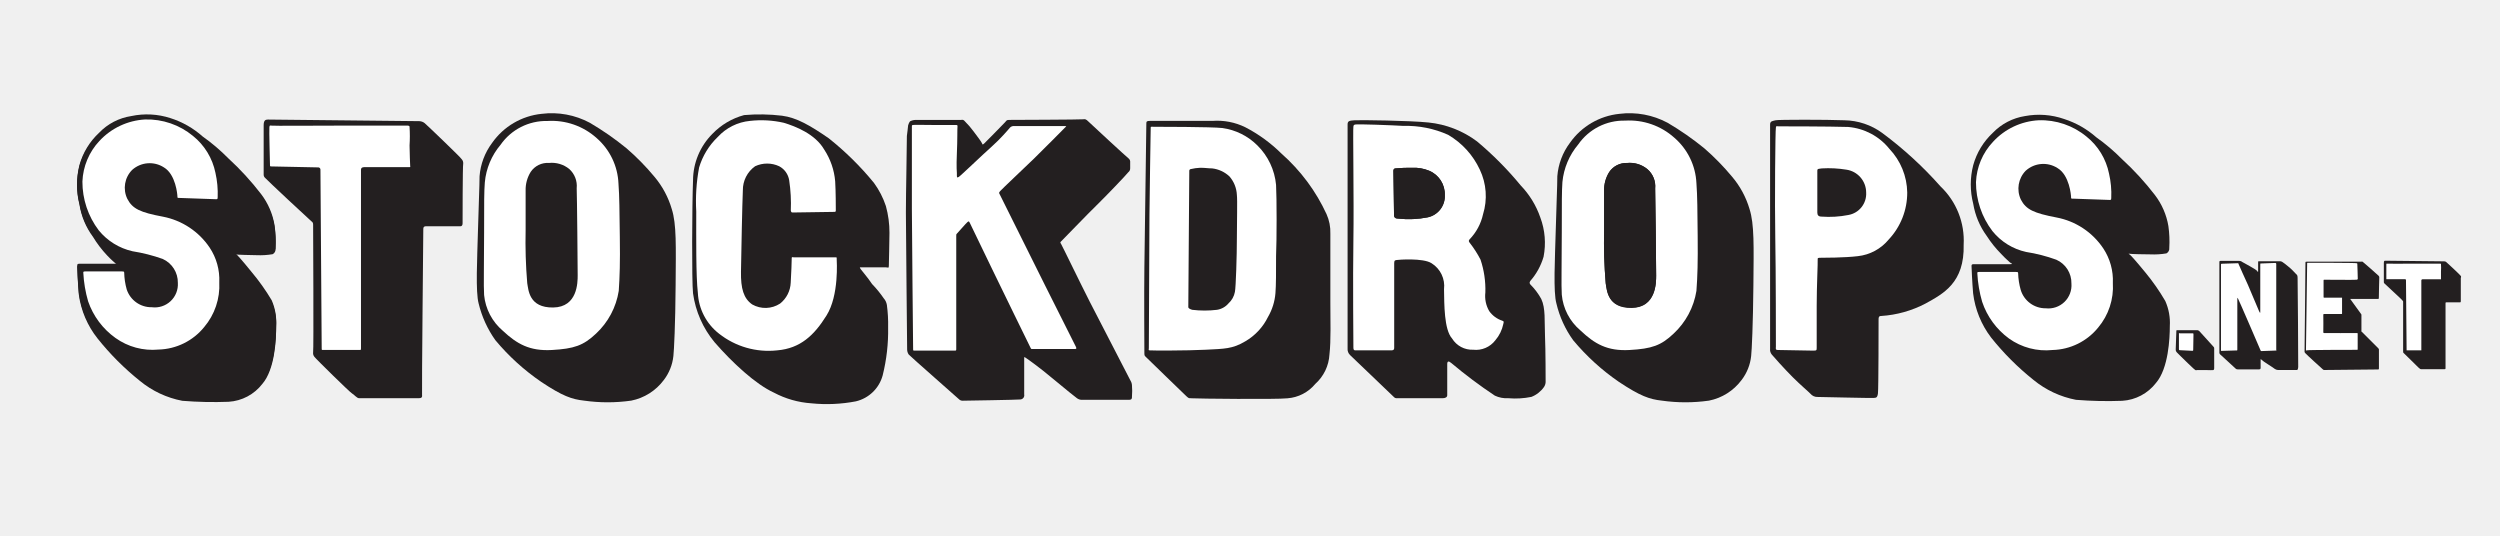
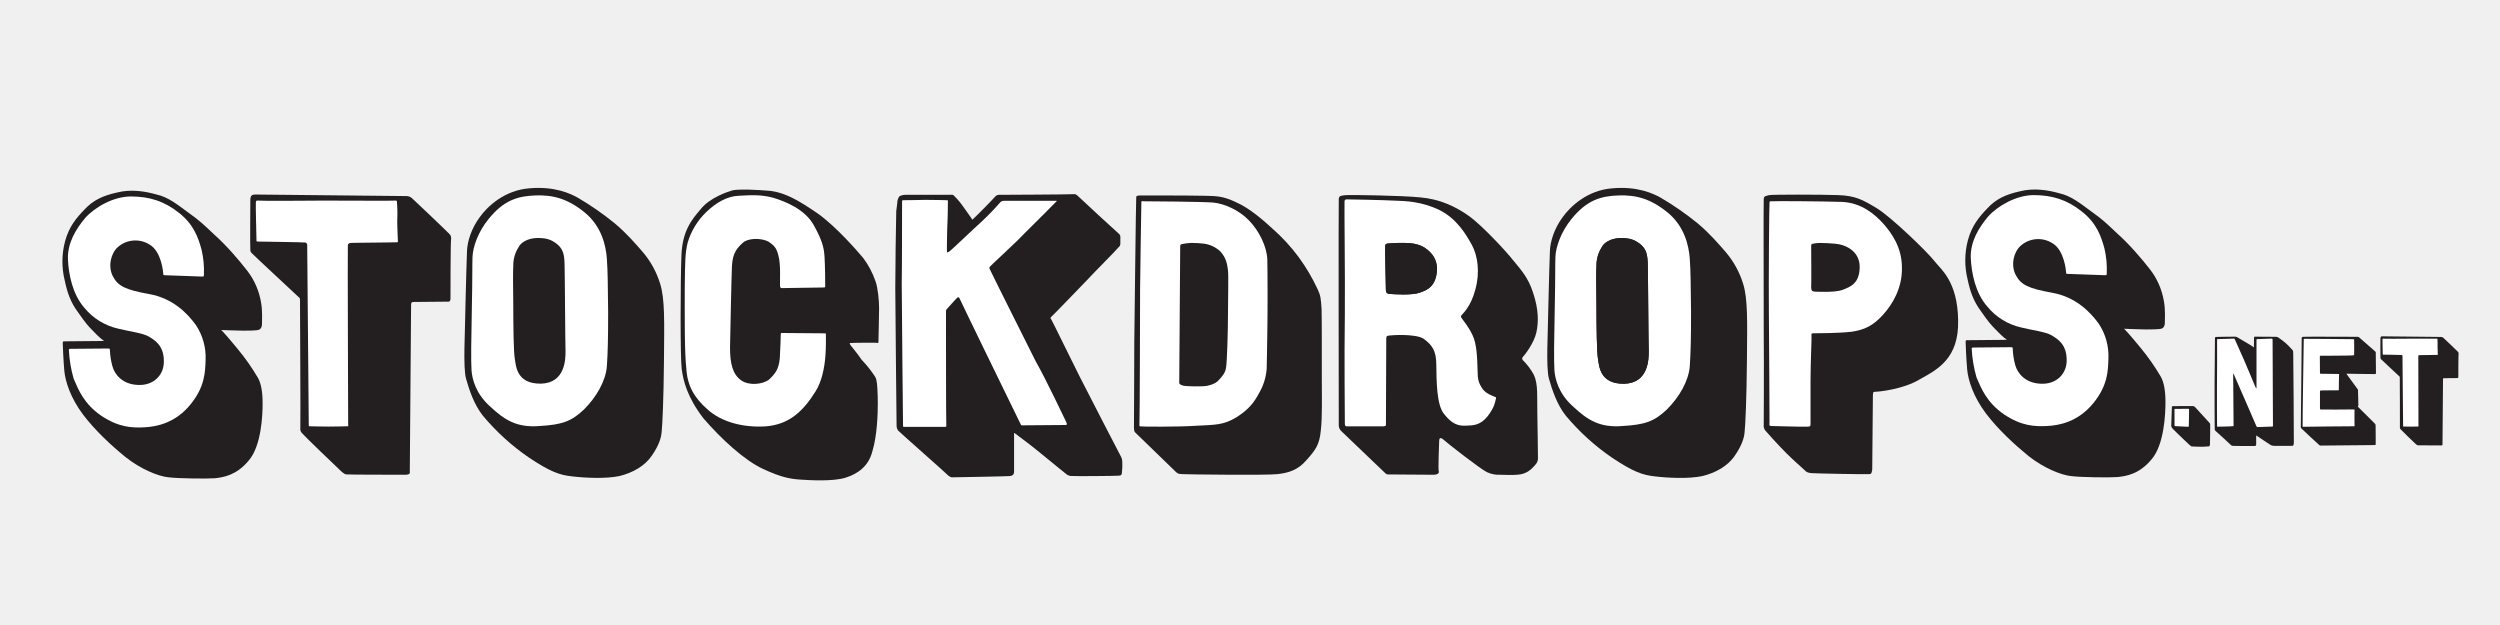
- <svg xmlns="http://www.w3.org/2000/svg" id="Layer_1" data-name="Layer 1" viewBox="0 0 280 60">
-   <defs>
-     <style>.cls-1{fill:#231f20;}.cls-2{fill:#fff;}</style>
-   </defs>
-   <path class="cls-1" d="M28.16,30.63C27,29.22,26.5,28.68,26.4,28.58s-.11-.11,0-.08,1.8.08,2.34.08a8.46,8.46,0,0,0,1.8-.11.61.61,0,0,0,.32-.61,12.62,12.62,0,0,0-.11-2.45,7.88,7.88,0,0,0-1.51-3.49,31.45,31.45,0,0,0-3.67-4,21.47,21.47,0,0,0-2.88-2.45,9.93,9.93,0,0,0-3.6-2,8.46,8.46,0,0,0-4.39-.22A6.28,6.28,0,0,0,11.1,15a7.81,7.81,0,0,0-2.2,3.6,8.77,8.77,0,0,0,0,4.32,8.19,8.19,0,0,0,1.51,3.6A12.26,12.26,0,0,0,12,28.61c.51.54.83.79.94.9s.5.22,0,.22l-4,0c-.18,0-.29,0-.29.18s.07,1.95.18,3.1a10.08,10.08,0,0,0,2.09,4.89,30.12,30.12,0,0,0,4.75,4.76,10.58,10.58,0,0,0,4.75,2.23A43.75,43.75,0,0,0,25.6,45a5.17,5.17,0,0,0,3.78-2c1.41-1.62,1.55-5,1.55-6.38a6.13,6.13,0,0,0-.5-2.8A23.4,23.4,0,0,0,28.16,30.63Z" />
-   <path class="cls-2" d="M22.87,36.82a6.8,6.8,0,0,1-5.11,2.52A7.12,7.12,0,0,1,12.93,38a8.39,8.39,0,0,1-3.06-4.1,14,14,0,0,1-.54-3.2c0-.11,0-.15.22-.15l4.1,0c.18,0,.26,0,.26.14a7.52,7.52,0,0,0,.28,1.87,2.9,2.9,0,0,0,2.81,2,2.59,2.59,0,0,0,2.92-2.73,2.89,2.89,0,0,0-1.7-2.67,18.93,18.93,0,0,0-3.38-.86A6.81,6.81,0,0,1,11.06,26a9,9,0,0,1-1.83-5.47A7.06,7.06,0,0,1,11.13,16a7.55,7.55,0,0,1,5.12-2.41,8.06,8.06,0,0,1,5.36,1.84,7.09,7.09,0,0,1,2.52,4.14,10.46,10.46,0,0,1,.25,2.73c0,.25-.07.22-.25.22s-3.75-.15-4-.15-.26,0-.26-.18-.18-2.44-1.51-3.23a2.94,2.94,0,0,0-3.56.28,2.84,2.84,0,0,0-.54,3.24c.58,1.12,1.44,1.51,4,2a8.17,8.17,0,0,1,5.22,3.46,6.48,6.48,0,0,1,1.08,3.89A7.18,7.18,0,0,1,22.87,36.82Z" />
-   <path class="cls-1" d="M47.56,13.79a1,1,0,0,0-.61-.22L30,13.39c-.29,0-.47.11-.47.65,0,.22,0,5.36,0,5.47a.49.49,0,0,0,.18.43c.14.18,5,4.72,5.15,4.83s.21.18.21.39.07,14.08,0,14.29a.65.65,0,0,0,.14.51c.11.18,4,4,4.21,4.1s.54.54.8.54,6.37,0,6.66,0,.43-.07.39-.36.14-18.43.14-18.61.08-.29.29-.29l3.89,0c.14,0,.22-.14.22-.32s0-6.44.07-6.7a.64.64,0,0,0-.18-.5C51.66,17.68,47.74,13.93,47.56,13.79Z" />
-   <path class="cls-2" d="M45.86,18.72c-.1,0-1.4,0-2.33,0s-2.49,0-2.74,0-.36.11-.36.29,0,19.87,0,20,0,.18-.08.18-1.29,0-2.08,0-2.09,0-2.16,0-.08,0-.08-.15S35.89,19.15,35.89,19a.25.25,0,0,0-.21-.25c-.15,0-5.19-.11-5.29-.11s-.15,0-.15-.11-.11-4.1-.07-4.28,0-.22.25-.18,4.65,0,7.27,0,8,0,8,0,.18,0,.18.14a16.25,16.25,0,0,1,0,2.09c0,.86.07,2.16.07,2.27S46,18.72,45.86,18.72Z" />
-   <path class="cls-1" d="M63.79,18.94a3.08,3.08,0,0,0-2.26-.69,2.32,2.32,0,0,0-2.06,1.05,3.74,3.74,0,0,0-.57,2.08c0,.58,0,2,0,4.43a55.81,55.81,0,0,0,.18,5.94c.14.76.18,2.77,2.91,2.74s2.74-2.81,2.74-3.6-.07-8.82-.11-9.76A2.5,2.5,0,0,0,63.79,18.94Z" />
-   <path class="cls-1" d="M73.3,19.8a26.93,26.93,0,0,0-3.14-3.2,32.76,32.76,0,0,0-4.1-2.85,9.06,9.06,0,0,0-5.4-1A7.73,7.73,0,0,0,55.12,16a7.15,7.15,0,0,0-1.41,3.74c0,1.08-.1,3.1-.18,6.16s-.28,6.8.08,8.1a11.93,11.93,0,0,0,1.87,4.1,25.21,25.21,0,0,0,5.15,4.68c2.37,1.58,3.42,1.94,4.78,2.09a18.77,18.77,0,0,0,5.29,0,6,6,0,0,0,3.64-2.3,5.32,5.32,0,0,0,1.08-2.7c.07-.61.22-3.53.25-7.92s.11-6.84-.43-8.53A9.92,9.92,0,0,0,73.3,19.8Z" />
-   <path class="cls-2" d="M69.3,32.58a8.31,8.31,0,0,1-2.55,4.79c-1.41,1.33-2.45,1.69-4.94,1.83s-3.92-.68-5.5-2.16a6,6,0,0,1-2.09-4c-.07-1,0-3.53,0-7s0-4.57.08-5.61a7.58,7.58,0,0,1,1.76-4.21,6.23,6.23,0,0,1,5.26-2.67,7.53,7.53,0,0,1,5.5,1.91,7.16,7.16,0,0,1,2.45,5.11c.11,1.44.11,3.06.15,5.94S69.41,31,69.3,32.58Z" />
-   <path class="cls-1" d="M97.88,20.48a33.22,33.22,0,0,0-5.07-5c-2.09-1.44-3.6-2.31-5.22-2.52a20.64,20.64,0,0,0-4.25-.07A7.7,7.7,0,0,0,79.78,15a7.42,7.42,0,0,0-2.16,5.19c-.11,2.77-.15,11.33,0,12.67a10.91,10.91,0,0,0,2.41,5.47c2,2.3,4.6,4.71,6.66,5.65a10.43,10.43,0,0,0,4.17,1.19,17.19,17.19,0,0,0,5-.22,4.08,4.08,0,0,0,3-2.91,20.6,20.6,0,0,0,.61-5.37,16.19,16.19,0,0,0-.14-2.52,1.48,1.48,0,0,0-.36-.75,12,12,0,0,0-1.3-1.59c-.5-.75-1.08-1.4-1.26-1.65s-.1-.22,0-.22c.29,0,2.52,0,2.78,0s.36.14.36-.15.07-2.81.07-3.71a11.13,11.13,0,0,0-.4-3A9.4,9.4,0,0,0,97.88,20.48Z" />
-   <path class="cls-2" d="M92.56,35.35c-1.37,2.2-2.92,3.67-5.51,3.89a8.94,8.94,0,0,1-6.52-1.87,6.16,6.16,0,0,1-2.37-4.57c-.22-1.88-.18-6.12-.18-9.11a20.45,20.45,0,0,1,.32-4.93,7.8,7.8,0,0,1,2.09-3.42A5.62,5.62,0,0,1,84,13.54a11.28,11.28,0,0,1,3.78.21c1.33.4,3.52,1.26,4.53,3a7.63,7.63,0,0,1,1.23,3.56c.07,1.15.07,2.95.07,3.17s0,.21-.11.25l-4.75.07c-.15,0-.15-.14-.18-.21a17.7,17.7,0,0,0-.18-3.39,2.16,2.16,0,0,0-1.12-1.58,3.18,3.18,0,0,0-2.7,0,3.26,3.26,0,0,0-1.37,2.7c-.07,1.51-.18,7.23-.21,9.11s.29,3,1.26,3.67A3,3,0,0,0,87.37,34a3.15,3.15,0,0,0,1.19-2.34c.07-1.12.11-2.38.11-2.63s0-.25.22-.21l4.64,0c.21,0,.18,0,.18.18S94,33.08,92.56,35.35Z" />
-   <path class="cls-1" d="M126.61,42.62c-.14-.25-3.56-6.87-4.57-8.85s-3.1-6.3-3.2-6.45-.11-.18,0-.28,3-3.1,4-4.07,3.34-3.42,3.52-3.67a.54.54,0,0,0,.22-.47v-.65a.48.48,0,0,0-.14-.4c-.15-.1-4.29-3.92-4.54-4.17s-.36-.29-.58-.25-8,.07-8.31.07-.29.11-.47.29-2.12,2.19-2.3,2.34-.18.18-.25,0-.51-.76-.94-1.33a9.76,9.76,0,0,0-1-1.16.36.36,0,0,0-.4-.14h-5.07a1.46,1.46,0,0,0-.62.14c-.14.08-.25.47-.25.47,0,.15-.11.9-.14,1.19,0,1.51-.11,6.37-.11,8.6,0,1.62.14,15.19.14,15.34a1,1,0,0,0,.18.54c.15.18,5.51,4.89,5.62,5s.25.17.4.17,6.26-.1,6.48-.14a.47.47,0,0,0,.43-.57V40.1c0-.14,0-.14.21,0s1.44,1,3,2.31,2.52,2.05,2.7,2.19a.92.92,0,0,0,.62.18c.28,0,4.82,0,5.18,0s.36-.15.36-.37a7.33,7.33,0,0,0,0-1.25A1.09,1.09,0,0,0,126.61,42.62Z" />
-   <path class="cls-2" d="M120.38,39.09l-4.75,0c-.14,0-.14,0-.21-.14s-3.46-7.06-4.29-8.79-2.41-5-2.52-5.22-.14-.14-.25-.07-1.11,1.23-1.19,1.3-.07.14-.07.29,0,12.52,0,12.67-.07.14-.18.14h-4.5c-.11,0-.15,0-.15-.14s-.14-13.72-.14-15.77,0-9.07,0-9.21,0-.11.1-.15,1.34,0,2.49,0,2.23,0,2.34,0,.21,0,.18.18,0,1.48-.07,3,0,2.2,0,2.2v.29c0,.28.07.21.22.14s2.7-2.52,3.67-3.38,1.87-1.91,2.05-2.13a.57.57,0,0,1,.47-.18h5.65c.32,0,.14.08.07.15s-2.52,2.55-3.49,3.49-3.6,3.42-3.78,3.63-.14.22-.07.36,4.17,8.39,5.11,10.26,3.31,6.59,3.42,6.81S120.56,39.09,120.38,39.09Z" />
-   <path class="cls-1" d="M137.7,19.76a3.4,3.4,0,0,0-1.94-.9c-.43,0-.76-.07-1.33-.07a5.52,5.52,0,0,0-1.08.15.19.19,0,0,0-.15.21c0,.15-.11,15.16-.11,15.26s.18.22.44.29a11.6,11.6,0,0,0,2.77,0,2.11,2.11,0,0,0,1.29-.72,2.29,2.29,0,0,0,.72-1.29c.11-.51.22-4.11.22-6s.07-4.25,0-4.86A3.37,3.37,0,0,0,137.7,19.76Z" />
-   <path class="cls-1" d="M149,26.17a4.91,4.91,0,0,0-.43-2.19,20.4,20.4,0,0,0-2.13-3.6,20.83,20.83,0,0,0-2.95-3.21,16.58,16.58,0,0,0-4-2.91,7.15,7.15,0,0,0-3.71-.72c-1.4,0-6.66,0-7,0s-.39.07-.39.29-.18,13.1-.22,16.13,0,9.14,0,9.5,0,.36.19.54,4.21,4.1,4.53,4.39.25.18.68.22,9.36.14,10.62,0A4.47,4.47,0,0,0,147.31,43a4.78,4.78,0,0,0,1.59-3.31c.18-1.58.1-3.71.1-5.94S149,27.29,149,26.17Z" />
-   <path class="cls-2" d="M142.92,28.66c0,1.8,0,3.31-.07,4.17a6.27,6.27,0,0,1-.83,2.66,6.43,6.43,0,0,1-2.55,2.74c-1.44.86-2.34.83-4.43.94s-6.16.1-6.3.07-.07-.07-.07-.25.07-13.68.07-15,.14-9.61.14-9.72.11-.07.36-.07,6.52,0,7.67.14a6.88,6.88,0,0,1,3.92,1.95,7.14,7.14,0,0,1,2.09,4.42C143,22.14,143,26.89,142.92,28.66Z" />
-   <path class="cls-1" d="M172.62,33.48a7.22,7.22,0,0,0-1.22-1.62c-.11-.15-.11-.22,0-.4a7.17,7.17,0,0,0,1.48-2.7,8.1,8.1,0,0,0-.36-4.39,9.77,9.77,0,0,0-2.2-3.6,37.5,37.5,0,0,0-4.89-4.93A10.88,10.88,0,0,0,160,13.72c-2.12-.22-7.7-.29-8.28-.25s-.79.07-.79.46,0,24.77,0,25.09a.91.91,0,0,0,.29.76l4.89,4.68a.41.41,0,0,0,.36.14l5.11,0c.29,0,.51-.11.51-.33s0-3.16,0-3.49.15-.39.47-.11a53.47,53.47,0,0,0,4.86,3.64,3.07,3.07,0,0,0,1.51.29,9,9,0,0,0,2.59-.15,3.09,3.09,0,0,0,1.41-1.11,1.08,1.08,0,0,0,.18-.54c0-.18,0-3.57-.07-5.19S173.12,34.52,172.62,33.48Z" />
-   <path class="cls-2" d="M168.37,36.29a4.07,4.07,0,0,1-.9,1.83A2.73,2.73,0,0,1,165,39.17a2.65,2.65,0,0,1-2.37-1.26c-.9-1-.87-3.86-.9-5.51a3,3,0,0,0-1.4-2.92c-.94-.61-3.75-.39-3.89-.36s-.29,0-.29.33,0,9.28,0,9.5-.07.25-.25.29h-4.1c-.22,0-.22-.18-.22-.36s-.07-7.63,0-12-.07-12.49,0-12.71,0-.14.18-.22,4.28.08,5.43.15a11.45,11.45,0,0,1,5,1A8.83,8.83,0,0,1,165.74,19a6.88,6.88,0,0,1,.36,5,5.84,5.84,0,0,1-1.51,2.81c-.07.11-.14.18,0,.36a11.93,11.93,0,0,1,1.23,1.91,10.57,10.57,0,0,1,.54,3.67,3.36,3.36,0,0,0,.43,2.09,2.89,2.89,0,0,0,1.47,1.08C168.44,36,168.44,36,168.37,36.29Z" />
-   <path class="cls-1" d="M160.06,19.12a4.45,4.45,0,0,0-1.87-.33,17.92,17.92,0,0,0-1.88.07c-.14,0-.25.08-.25.26s.07,4.64.07,4.86,0,.5.44.5a10.86,10.86,0,0,0,3.34-.14,2.43,2.43,0,0,0,1.91-2.49A2.86,2.86,0,0,0,160.06,19.12Z" />
-   <path class="cls-1" d="M194,19.8a27.54,27.54,0,0,0-3.13-3.2,32.76,32.76,0,0,0-4.1-2.85,9.06,9.06,0,0,0-5.4-1A7.73,7.73,0,0,0,175.83,16a7.15,7.15,0,0,0-1.41,3.74c0,1.08-.1,3.1-.18,6.16s-.29,6.8.08,8.1a11.57,11.57,0,0,0,1.87,4.1,25.38,25.38,0,0,0,5.14,4.68c2.38,1.58,3.42,1.94,4.79,2.09a18.77,18.77,0,0,0,5.29,0,6,6,0,0,0,3.64-2.3,5.32,5.32,0,0,0,1.08-2.7c.07-.61.21-3.53.25-7.92s.11-6.84-.43-8.53A9.92,9.92,0,0,0,194,19.8Z" />
-   <path class="cls-2" d="M190,32.58a8.33,8.33,0,0,1-2.56,4.79c-1.4,1.33-2.44,1.69-4.93,1.83S178.6,38.52,177,37a5.93,5.93,0,0,1-2.08-4c-.07-1,0-3.53,0-7s0-4.57.07-5.61a7.67,7.67,0,0,1,1.77-4.21,6.22,6.22,0,0,1,5.25-2.67,7.56,7.56,0,0,1,5.51,1.91A7.16,7.16,0,0,1,190,20.52c.11,1.44.11,3.06.14,5.94S190.12,31,190,32.58Z" />
-   <path class="cls-1" d="M184.5,18.94a3.09,3.09,0,0,0-2.27-.69,2.3,2.3,0,0,0-2,1.05,3.74,3.74,0,0,0-.57,2.08c0,.58,0,2,0,4.43a55.81,55.81,0,0,0,.18,5.94c.14.76.18,2.77,2.91,2.74s2.74-2.81,2.74-3.6-.08-8.82-.11-9.76A2.53,2.53,0,0,0,184.5,18.94Z" />
-   <path class="cls-1" d="M206.71,19a12.54,12.54,0,0,0-2.73-.14c-.4.07-.51,0-.51.29s0,4.35,0,4.64.11.47.47.47a11.15,11.15,0,0,0,2.95-.18,2.41,2.41,0,0,0,2-2.52A2.59,2.59,0,0,0,206.71,19Z" />
-   <path class="cls-1" d="M210.82,14.9a7.38,7.38,0,0,0-4.25-1.43c-2-.08-7.41-.08-7.7,0s-.62.07-.62.46,0,10.59,0,14.83,0,9.9,0,10.3a.86.86,0,0,0,.19.65c.14.18,1.43,1.62,2.33,2.52s1.8,1.65,2,1.87a1,1,0,0,0,.83.36c.36,0,6,.14,6.26.11s.4,0,.47-.51.07-8,.07-8.24,0-.43.29-.43a12.39,12.39,0,0,0,5-1.41c1.94-1.08,4.35-2.3,4.24-6.58a8.37,8.37,0,0,0-2.59-6.52A42.62,42.62,0,0,0,210.82,14.9Z" />
-   <path class="cls-2" d="M211.54,26.82a5.21,5.21,0,0,1-3.46,1.87c-1.47.18-3.92.18-4.17.18s-.36,0-.33.22-.11,3-.11,5.14v4.68c0,.33,0,.36-.39.36s-3.57-.07-3.92-.07-.26-.14-.26-.39,0-8.5-.07-12.28,0-12,.07-12.24,0-.14.33-.14,5.58,0,7.77.07a6.64,6.64,0,0,1,4.61,2.45,7.25,7.25,0,0,1,2,4.89A7.66,7.66,0,0,1,211.54,26.82Z" />
-   <path class="cls-1" d="M240.26,30.49c-1.15-1.4-1.65-1.94-1.76-2s-.11-.11,0-.07,1.8.07,2.34.07a8.46,8.46,0,0,0,1.8-.11.61.61,0,0,0,.32-.61,12.45,12.45,0,0,0-.1-2.45,7.85,7.85,0,0,0-1.52-3.49,31.45,31.45,0,0,0-3.67-4,21.7,21.7,0,0,0-2.88-2.45,10.14,10.14,0,0,0-3.6-2.05A8.56,8.56,0,0,0,226.8,13a6.37,6.37,0,0,0-3.6,1.87A7.79,7.79,0,0,0,221,18.5a8.66,8.66,0,0,0,0,4.32,8.43,8.43,0,0,0,1.51,3.6,12.37,12.37,0,0,0,1.66,2.06c.5.54.83.79.93.9s.51.21,0,.21l-4,0c-.18,0-.29,0-.29.18s.08,1.94.18,3.09A10.2,10.2,0,0,0,223,37.8a30,30,0,0,0,4.75,4.75,10.66,10.66,0,0,0,4.76,2.23,43.66,43.66,0,0,0,5.18.11,5.17,5.17,0,0,0,3.78-2c1.4-1.62,1.55-5,1.55-6.37a6,6,0,0,0-.51-2.81A24,24,0,0,0,240.26,30.49Z" />
-   <path class="cls-2" d="M235,36.68a6.79,6.79,0,0,1-5.11,2.52A7.12,7.12,0,0,1,225,37.91,8.39,8.39,0,0,1,222,33.8a14,14,0,0,1-.54-3.2c0-.11,0-.14.21-.14l4.11,0c.18,0,.25,0,.25.14a7.73,7.73,0,0,0,.29,1.87,2.9,2.9,0,0,0,2.81,2.06A2.59,2.59,0,0,0,232,31.75a2.85,2.85,0,0,0-1.69-2.66,18,18,0,0,0-3.38-.87,6.67,6.67,0,0,1-3.78-2.34,9,9,0,0,1-1.84-5.47,7,7,0,0,1,1.91-4.53,7.47,7.47,0,0,1,5.11-2.41,8,8,0,0,1,5.36,1.83,7.1,7.1,0,0,1,2.52,4.14,10.07,10.07,0,0,1,.25,2.74c0,.25-.07.21-.25.21s-3.74-.14-4-.14-.25,0-.25-.18-.18-2.45-1.51-3.24a2.94,2.94,0,0,0-3.57.29,2.87,2.87,0,0,0-.54,3.24c.58,1.11,1.44,1.51,4,2a8.11,8.11,0,0,1,5.22,3.45,6.49,6.49,0,0,1,1.08,3.89A7.07,7.07,0,0,1,235,36.68Z" />
-   <path class="cls-1" d="M246.34,37.1a.38.38,0,0,0-.29-.12h-2.19c-.15,0-.11.08-.11.15s-.07,1.85-.07,2a.46.46,0,0,0,.12.33c.06.09.7.68,1.25,1.23s.77.71.83.76a.29.29,0,0,0,.19,0c.06,0,.84,0,1.14,0a6.12,6.12,0,0,0,.67,0c.06,0,.1-.08.11-.18s0-2.13,0-2.24,0-.11-.1-.22S246.41,37.19,246.34,37.1Z" />
-   <path class="cls-2" d="M245.64,39.15c0,.11,0,.14-.1.14l-1.41-.07c-.1,0-.09-.07-.09-.16V37.33c0-.06,0,0,.12,0l1.42,0c.07,0,.09,0,.09.14S245.64,39.05,245.64,39.15Z" />
-   <path class="cls-1" d="M257.14,30.67c-.13-.11-.28-.33-.68-.68s-.7-.55-.78-.61a.54.54,0,0,0-.36-.12l-2.29,0c-.11,0-.12,0-.12.14s0,.83,0,.94,0,.19-.12,0-1.53-.91-1.66-1a.54.54,0,0,0-.36-.12l-2.05,0c-.12,0-.14,0-.15.14s0,4.26,0,5.2,0,4.75,0,4.87a.3.3,0,0,0,.13.3l1.71,1.57a.29.29,0,0,0,.22.07c.09,0,2.23,0,2.35,0s.21,0,.21-.17v-.88c0-.11,0-.15.13,0s1.34.88,1.46,1a.7.7,0,0,0,.35.12h2.13c.07,0,.12-.1.14-.34s-.06-9.72-.07-10S257.28,30.8,257.14,30.67Z" />
-   <path class="cls-2" d="M254.94,39.26l-1.64.06c-.09,0-.09,0-.14-.13s-2.42-5.62-2.48-5.7-.1-.25-.1,0,0,5.42,0,5.6,0,.16-.11.16-1.6.05-1.67.05-.05,0-.05-.11,0-3,0-4.2,0-5.28,0-5.35,0-.08.07-.1l1.81-.06c.07,0,.07,0,.09.09s.75,1.67,1.05,2.34,1.08,2.59,1.24,2.93.14.16.14,0V29.64c0-.13,0-.13.07-.13l1.61-.06a.1.1,0,0,1,.11.09c0,.07,0,9.51,0,9.61S255,39.26,254.94,39.26Z" />
-   <path class="cls-1" d="M266.48,31.09c0-.09,0-.11-.06-.19s-1.74-1.54-1.81-1.59a.29.29,0,0,0-.18,0c-.1,0-5.95,0-6.07,0s-.16,0-.15.14-.1,9.8-.1,9.93.09.15.11.2,1.89,1.76,1.95,1.8.07.06.14.06l6-.06c.1,0,.13,0,.13-.14s0-2,0-2.07,0-.08-.06-.15-1.86-1.85-1.9-1.9,0-.06,0-.08,0-.06,0-.11,0-1.58,0-1.65a.15.15,0,0,0-.05-.13s-1.16-1.6-1.21-1.67-.05,0,0,0l3.11,0c.09,0,.09,0,.1-.13S266.46,31.18,266.48,31.09Z" />
-   <path class="cls-2" d="M264.07,31.21c0,.07,0,.09-.13.12s-3.54,0-3.61,0-.09,0-.09.06,0,1.81,0,1.86,0,.09.07.09l2,0s0,0,0,.06,0,1.64,0,1.7,0,.07-.07.07h-1.94c-.07,0-.11.06-.09.11s0,1.82,0,1.91,0,.09.08.11,3.6,0,3.68,0,.09,0,.09.09,0,1.62,0,1.69,0,.1-.06.1-5.59,0-5.66.06-.07,0-.07-.07.13-9.51.13-9.63,0-.11.11-.11,5.37,0,5.44.05.07,0,.07.08S264.08,31.14,264.07,31.21Z" />
-   <path class="cls-1" d="M275.63,30.93c0-.06-1.57-1.52-1.64-1.57a.32.32,0,0,0-.24-.09l-6.58-.07c-.11,0-.18,0-.18.25s0,2.09,0,2.13a.18.18,0,0,0,.07.17c.05.07,2,1.84,2,1.88s.09.07.09.15,0,5.48,0,5.56,0,.16.06.2,1.56,1.54,1.63,1.6.22.21.31.21h2.59c.12,0,.17,0,.16-.14s0-7.17,0-7.24,0-.11.12-.11l1.51,0c.06,0,.08-.05.08-.12s0-2.51,0-2.61A.24.24,0,0,0,275.63,30.93Z" />
-   <path class="cls-2" d="M273.33,31.28h-2a.13.13,0,0,0-.14.12c0,.07,0,7.73,0,7.77s0,.07,0,.07h-1.65s0,0,0-.06-.07-7.76-.07-7.81a.1.1,0,0,0-.08-.1l-2.06,0s-.06,0-.06,0,0-1.6,0-1.67,0-.09.09-.07,1.81,0,2.83,0,3.1,0,3.13,0,.07,0,.07.06a6.05,6.05,0,0,1,0,.81c0,.33,0,.84,0,.88S273.39,31.28,273.33,31.28Z" />
-   <path class="cls-1" d="M63.76,18.93a3.09,3.09,0,0,0-2.27-.68,2.28,2.28,0,0,0-2.05,1,3.77,3.77,0,0,0-.57,2.09c0,.57,0,2,0,4.43a56,56,0,0,0,.18,5.94c.14.75.18,2.77,2.91,2.73s2.74-2.81,2.74-3.6-.07-8.82-.11-9.75A2.56,2.56,0,0,0,63.76,18.93Z" />
-   <path class="cls-1" d="M137.7,19.76a3.4,3.4,0,0,0-1.94-.9c-.43,0-.76-.07-1.33-.07a5.52,5.52,0,0,0-1.08.15.19.19,0,0,0-.15.21c0,.15-.11,15.16-.11,15.26s.18.22.44.29a11.6,11.6,0,0,0,2.77,0,2.11,2.11,0,0,0,1.29-.72,2.29,2.29,0,0,0,.72-1.29c.11-.51.22-4.11.22-6s.07-4.25,0-4.86A3.37,3.37,0,0,0,137.7,19.76Z" />
-   <path class="cls-1" d="M160.06,19.12a4.45,4.45,0,0,0-1.87-.33,17.92,17.92,0,0,0-1.88.07c-.14,0-.25.08-.25.26s.07,4.64.07,4.86,0,.5.44.5a10.86,10.86,0,0,0,3.34-.14,2.43,2.43,0,0,0,1.91-2.49A2.86,2.86,0,0,0,160.06,19.12Z" />
-   <path class="cls-1" d="M184.5,18.94a3.09,3.09,0,0,0-2.27-.68,2.28,2.28,0,0,0-2,1,3.77,3.77,0,0,0-.57,2.09c0,.57,0,2,0,4.42a55.81,55.81,0,0,0,.18,5.94c.14.76.18,2.78,2.91,2.74s2.74-2.81,2.74-3.6-.08-8.82-.11-9.76A2.54,2.54,0,0,0,184.5,18.94Z" />
-   <path class="cls-1" d="M206.78,19a12.54,12.54,0,0,0-2.73-.14c-.4.07-.51,0-.51.29s0,4.35,0,4.64.11.47.47.47a11.17,11.17,0,0,0,3-.18,2.41,2.41,0,0,0,2-2.52A2.59,2.59,0,0,0,206.78,19Z" />
-   <path class="cls-1" d="M28.16,30.44C27,29,26.5,28.49,26.4,28.39s-.11-.11,0-.08,1.8.08,2.34.08a8.46,8.46,0,0,0,1.8-.11.61.61,0,0,0,.32-.61,12.62,12.62,0,0,0-.11-2.45,7.88,7.88,0,0,0-1.51-3.49,31.45,31.45,0,0,0-3.67-4,21.47,21.47,0,0,0-2.88-2.45,9.93,9.93,0,0,0-3.6-2.05A8.46,8.46,0,0,0,14.7,13a6.28,6.28,0,0,0-3.6,1.87,7.81,7.81,0,0,0-2.2,3.6,8.77,8.77,0,0,0,0,4.32,8.19,8.19,0,0,0,1.51,3.6A12.26,12.26,0,0,0,12,28.42c.51.54.83.79.94.9s.5.22,0,.22l-4,0c-.18,0-.29,0-.29.18s.07,1.95.18,3.1a10.14,10.14,0,0,0,2.09,4.9,30,30,0,0,0,4.75,4.75,10.58,10.58,0,0,0,4.75,2.23,43.75,43.75,0,0,0,5.18.11,5.17,5.17,0,0,0,3.78-2c1.41-1.62,1.55-5,1.55-6.37a6.15,6.15,0,0,0-.5-2.81A24,24,0,0,0,28.16,30.44Z" />
-   <path class="cls-2" d="M22.87,36.63a6.8,6.8,0,0,1-5.11,2.52,7.12,7.12,0,0,1-4.83-1.3,8.39,8.39,0,0,1-3.06-4.1,14,14,0,0,1-.54-3.2c0-.11,0-.15.22-.15l4.1,0c.18,0,.26,0,.26.14a7.52,7.52,0,0,0,.28,1.87,2.9,2.9,0,0,0,2.81,2,2.59,2.59,0,0,0,2.92-2.73A2.89,2.89,0,0,0,18.22,29a18.93,18.93,0,0,0-3.38-.86,6.81,6.81,0,0,1-3.78-2.34,9,9,0,0,1-1.83-5.47,7.06,7.06,0,0,1,1.9-4.54,7.55,7.55,0,0,1,5.12-2.41,8.06,8.06,0,0,1,5.36,1.84,7.12,7.12,0,0,1,2.52,4.14,10.48,10.48,0,0,1,.25,2.73c0,.26-.07.22-.25.22l-4-.14c-.26,0-.26,0-.26-.18s-.18-2.45-1.51-3.24a2.94,2.94,0,0,0-3.56.28,2.84,2.84,0,0,0-.54,3.24c.58,1.12,1.44,1.52,4,2a8.17,8.17,0,0,1,5.22,3.46,6.48,6.48,0,0,1,1.08,3.89A7.18,7.18,0,0,1,22.87,36.63Z" />
+ <svg xmlns="http://www.w3.org/2000/svg" viewBox="0 0 1600 400">
+   <path d="M152.17,223.41c-6.61-8.06-9.5-11.16-10.12-11.78-.63-.41-.63-.62,0-.41.62,0,10.33.41,13.43.41,2.89,0,9.09,0,10.33-.62,1-.41,1.86-1.65,1.86-3.51,0-2.07.41-8.68-.62-14.06a45.23,45.23,0,0,0-8.68-20c-5.58-7.24-13.85-16.75-21.08-23.15-7-6.62-9.51-9.09-16.53-14.06-6.82-5-13-10.12-20.67-11.78-7.23-2.06-16.33-3.51-25.21-1.24-9.3,2.07-15.3,5-20.67,10.75C49,139.29,44.08,145.08,41.6,154.59a50.3,50.3,0,0,0-.2,24.8c1.65,7.85,3.71,14.05,8.68,20.67,4.75,6.82,6.4,8.68,9.5,11.78,2.9,3.1,4.75,4.54,5.37,5.16.83.62,2.9,1.24-.2,1.24-2.89,0-21.91.21-22.94.21s-1.66-.21-1.66,1c0,1,.42,11.16,1,17.78.62,6.81,3.92,17.35,12,28.1C61,275.7,71.36,285.21,80.46,292.64c9.71,7.65,20.87,12.2,27.28,12.82,6.41.82,24.8,1,29.76.62,5.58-.62,13.84-1.86,21.7-11.37,8.06-9.3,8.88-28.93,8.88-36.58,0-7.44-1-12.6-2.89-16.12A138.58,138.58,0,0,0,152.17,223.41Z" style="fill:#231f20" />
+   <path d="M121.79,259c-9.71,11.79-21.49,14.06-29.35,14.48-8.26.41-16.53,0-27.69-7.44-11-7.65-14.47-16.33-17.57-23.56a79.83,79.83,0,0,1-3.1-18.4c0-.62,0-.83,1.24-.83l23.56-.2c1,0,1.45,0,1.45.82A44,44,0,0,0,72,234.57c1.45,5.16,6.41,11.37,16.12,11.78,9.92.62,17.16-6.2,16.74-15.71-.2-9.5-5.58-12.81-9.71-15.29-3.93-2.27-12.81-3.31-19.43-5A38.94,38.94,0,0,1,54,197c-7.44-8.48-10.13-21.08-10.54-31.42-.2-10.33,5.17-19,11-26,6-6.82,18-13.84,29.34-13.84,11.58,0,21.29,2.89,30.8,10.53,9.5,7.44,12.4,16.12,14.46,23.77a59.58,59.58,0,0,1,1.45,15.71c0,1.45-.41,1.24-1.45,1.24s-21.49-.83-23.14-.83c-1.45,0-1.45-.2-1.45-1,0-.62-1-14.05-8.68-18.6a17,17,0,0,0-20.46,1.65c-4.34,3.93-6.41,12.2-3.1,18.6s8.27,8.68,23.15,11.37c15.29,2.69,24.59,12.4,30,19.84a37.38,37.38,0,0,1,6.2,22.32C131.3,237.88,131.3,247.38,121.79,259Z" style="fill:#fff" />
+   <path d="M263.54,126.73a5.18,5.18,0,0,0-3.51-1.24c-1.45,0-95.69-1-97.14-1-1.65.21-2.68.62-2.68,3.72,0,1.24-.21,30.79,0,31.41a2.85,2.85,0,0,0,1,2.48c.83,1,28.93,27.08,29.55,27.7,1,.82,1.24,1,1.24,2.27,0,1,.42,80.81.21,82a3.73,3.73,0,0,0,.83,2.89c.62,1,23.14,22.73,24.18,23.56,1,1,3.1,3.1,4.55,3.1,1.23.21,36.58.21,38.23.21,1.65-.21,2.48-.41,2.27-2.07,0-2.07.83-105.81.83-106.85,0-1.24.41-1.65,1.65-1.65l22.32-.21c.83,0,1.24-.82,1.24-1.86s0-37,.42-38.44a3.75,3.75,0,0,0-1-2.89C287.1,149.05,264.57,127.56,263.54,126.73Z" style="fill:#231f20" />
+   <path d="M253.83,155.05c-.62,0-8.06.2-13.44.2-5.57,0-14.25.21-15.7.21-1.24,0-2.07.62-2.07,1.65-.2,1,.21,114.09.21,114.7.2,1,0,1-.41,1s-7.45.2-12,.2c-4.75,0-12-.2-12.4-.2-.21,0-.41,0-.41-.83,0-.62-1-114.49-1-115.32a1.51,1.51,0,0,0-1.24-1.45c-.83-.2-29.76-.62-30.38-.62s-.83,0-.83-.62c0-.82-.62-23.56-.41-24.59.21-.62.21-1.24,1.45-1,1,.2,26.66.2,41.74,0,15.09,0,45.68.2,46.09,0,.62,0,1,0,1,.82a91.64,91.64,0,0,1,.2,12c0,5,.42,12.4.42,13C254.66,155.05,254.66,155.05,253.83,155.05Z" style="fill:#fff" />
+   <path d="M356.77,156.29c-4.34-3.31-7.23-3.93-13-3.93-6,.21-10.34,2.89-11.78,6a21.5,21.5,0,0,0-3.31,12c-.21,3.31-.21,11.37,0,25.42,0,14.05.21,29.76,1,34.1s1,15.91,16.74,15.71c15.71-.42,15.71-16.12,15.71-20.67-.2-4.75-.41-50.63-.62-56C361.32,163.11,360.69,159.59,356.77,156.29Z" style="fill:#231f20" />
+   <path d="M411.33,161.25c-4.13-4.76-10.33-12-18-18.4a186.55,186.55,0,0,0-23.56-16.33c-4.76-2.68-14.88-7.43-31-6-15.92,1.24-26.87,11.58-31.83,18.6-5.17,7-7.85,15.29-8.06,21.5s-.62,17.77-1,35.34c-.21,17.36-1.66,39.06.41,46.5C300.34,249.7,303.45,259,309,266a146.16,146.16,0,0,0,29.55,26.87c13.64,9.09,19.63,11.15,27.49,12,8.27,1,21.7,1.65,30.38-.2,8.47-2.07,16.32-6.41,20.87-13.23,4.55-6.62,6-11.57,6.2-15.5.42-3.51,1.24-20.26,1.45-45.47.21-25,.62-39.27-2.48-49A56.83,56.83,0,0,0,411.33,161.25Z" style="fill:#231f20" />
+   <path d="M388.39,234.61c-.83,9.3-6.61,19.43-14.67,27.49-8.06,7.64-14.06,9.71-28.32,10.54-14.67,1.24-22.53-3.93-31.62-12.4-9.3-8.26-11.57-17.57-12-23.15-.41-6-.2-20.25.21-40.3.41-19.84.21-26.24.41-32.24.21-6.61,3.72-16.32,10.13-24.18,9.92-12.4,19-14.88,30.17-15.29,11.37-.41,20.67,2.07,31.63,11,10.74,8.89,13.43,21.08,14.05,29.35s.62,17.57.83,34.1C389.22,216.22,389,225.31,388.39,234.61Z" style="fill:#fff" />
+   <path d="M552.5,165.17c-3.51-4.13-16.94-19.84-29.14-28.52-12-8.26-20.66-13.22-30-14.47-9.72-.82-20-1.24-24.39-.41-3.52,1-14.68,4.75-20.46,12-6,7-11.78,14.05-12.4,29.76-.62,15.91-.83,65.1.2,72.75,1,7.44,3.52,18,13.85,31.41,11.37,13.23,26.46,27.07,38.24,32.45,12,5.58,17.77,6.4,24,6.82s20.87,1.24,28.73-1.24,14.67-7.23,17.15-16.74c3.1-10.13,3.51-24,3.51-30.8,0-6.4-.41-13.43-.82-14.46-.21-1-.21-1.87-2.07-4.34a71.83,71.83,0,0,0-7.44-9.1c-2.89-4.34-6.2-8.06-7.23-9.5-.62-1.24-.62-1.24,0-1.24,1.65-.21,14.46-.21,15.91-.21s2.07.83,2.07-.83c0-1.24.41-16.12.41-21.28,0-5-.83-13.23-2.27-17.16A55.15,55.15,0,0,0,552.5,165.17Z" style="fill:#231f20" />
+   <path d="M521.92,250.53c-7.86,12.6-16.74,21.08-31.63,22.32-14.87,1-28.72-2.9-37.4-10.75-8.48-7.44-13-15.09-13.64-26.24-1.24-10.75-1-35.14-1-52.29.21-16.74.21-21.5,1.87-28.32a44.73,44.73,0,0,1,12-19.63c6-5.79,13.23-10.13,20.88-10.34,7.44-.41,14.05-.82,21.7,1.24,7.64,2.28,20.25,7.24,26,17.37,5.58,10.12,6.61,14.46,7,20.46.42,6.61.42,16.94.42,18.18s.2,1.24-.62,1.45c-1,0-26.66.41-27.28.41-.83,0-.83-.82-1-1.24-.2-1.44.62-13.84-1-19.42-1.24-5.38-3.1-6.82-6.41-9.1-3.51-1.86-10.74-2.68-15.5,0-4.13,3.51-7.44,6.82-7.85,15.5s-1,41.55-1.24,52.29c0,10.34,1.65,17.15,7.23,21.08,5.17,3.51,13.85,2.48,17.78-.62,3.92-3.72,6.19-6.61,6.82-13.43.41-6.41.62-13.64.62-15.09,0-1.24.2-1.45,1.24-1.24.82,0,25,.21,26.66.21,1.24,0,1,.2,1,1C528.32,215.6,530.18,237.5,521.92,250.53Z" style="fill:#fff" />
+   <path d="M717.44,292.27c-.82-1.44-20.46-39.47-26.24-50.84-5.58-11-17.78-36.16-18.4-37s-.62-1,0-1.65c.83-.62,17.36-17.78,22.74-23.36,5.78-6.2,19.22-19.63,20.25-21.08a3,3,0,0,0,1.24-2.68V152a2.65,2.65,0,0,0-.82-2.28c-.83-.62-24.6-22.52-26.05-24-1.24-1.24-2.06-1.65-3.3-1.45-1.45.21-46.09.42-47.74.42-1.45.2-1.66.61-2.69,1.65-1,1.24-12.19,12.61-13.23,13.43-.82,1-1,1-1.44,0-.83-1-2.9-4.34-5.38-7.64a49.17,49.17,0,0,0-5.58-6.62,2,2,0,0,0-2.27-.82H579.39a8.08,8.08,0,0,0-3.52.82c-.82.41-1.44,2.69-1.44,2.69,0,.83-.62,5.16-.83,6.82-.21,8.68-.62,36.58-.62,49.39,0,9.3.83,87.22.83,88.05a5.51,5.51,0,0,0,1,3.1c.83,1,31.62,28.1,32.24,28.93,1,.62,1.45,1,2.27,1,1,0,36-.62,37.21-.82s2.68-.83,2.48-3.31V277.81c-.21-.83,0-.83,1.24,0,.82.82,8.27,6,16.94,13.22,8.27,6.82,14.47,11.79,15.51,12.61a5.37,5.37,0,0,0,3.51,1c1.65.2,27.69,0,29.76-.21,1.65,0,2.07-.83,2.07-2.07a42,42,0,0,0,.2-7.23A6.13,6.13,0,0,0,717.44,292.27Z" style="fill:#231f20" />
+   <path d="M681.69,272l-27.28.21c-.83,0-.83,0-1.24-.83-.41-1-19.84-40.51-24.59-50.43-5-10.33-13.85-28.52-14.47-30-.62-1-.83-.83-1.45-.42-.82.62-6.4,7-6.82,7.44s-.41.83-.41,1.66,0,71.92.21,72.75c0,1-.42.82-1,.82H578.77c-.62.21-.83-.21-.83-.82s-.83-78.75-.83-90.53c.21-12,.21-52.08.21-52.9,0-.62,0-.62.62-.83.42,0,7.65,0,14.26-.21,6.2,0,12.81.21,13.44.21,1,0,1.24.21,1,1,0,.83,0,8.47-.41,16.95-.21,8.06-.21,12.61-.21,12.61v1.65c0,1.65.41,1.24,1.24.83,1.24-.62,15.5-14.47,21.08-19.43a164.88,164.88,0,0,0,11.78-12.2,3.21,3.21,0,0,1,2.69-1h32.45c1.85-.2.82.42.41.83-.62.62-14.47,14.67-20.05,20.05-5.37,5.78-20.67,19.63-21.7,20.87-1,1-.83,1.24-.41,2.07.41,1.24,24,48.15,29.35,58.9,6.19,10.74,19,37.82,19.63,39.06C683.14,271.81,682.73,272,681.69,272Z" style="fill:#fff" />
+   <path d="M781.12,161A19.2,19.2,0,0,0,770,155.87c-2.48-.2-4.34-.41-7.65-.41a33,33,0,0,0-6.2.83,1.18,1.18,0,0,0-.82,1.24c0,.82-.62,87-.62,87.62s1,1.24,2.48,1.66,12.81.83,15.91,0c3.31-.83,5.37-1.66,7.44-4.14,2.07-2.27,3.72-4.34,4.13-7.44.62-2.89,1.24-23.55,1.24-34.3s.42-24.39,0-27.9C785.46,169.72,785.05,165.38,781.12,161Z" style="fill:#231f20" />
+   <path d="M845.81,197.83c-.42-6.62-.62-8.68-2.48-12.61a120.33,120.33,0,0,0-12.19-20.67,117.18,117.18,0,0,0-16.95-18.39c-4.76-4.34-14.06-12.82-23.15-16.74-8.89-4.34-13.64-3.93-21.29-4.14-8.06-.2-38.23-.2-40.3-.2-2.27.2-2.27.41-2.27,1.65-.21,1.86-1,75.23-1.24,92.59,0,17.15-.21,52.49-.21,54.56.21,1.86,0,2.07,1,3.1,1,.83,24.18,23.56,26,25.21,1.65,1.25,1.44,1,3.92,1.25,2.69.2,53.74.82,61,0,7-.83,13-2.49,18.6-9.1,5.79-6.41,8.27-9.92,9.09-19,1-9.1.62-21.29.62-34.1S846,204.23,845.81,197.83Z" style="fill:#231f20" />
+   <path d="M811.09,212.09c-.21,10.33-.21,19-.42,24a36.13,36.13,0,0,1-4.75,15.29c-3.1,5.79-6.41,10.54-14.67,15.71-8.27,5-13.44,4.75-25.43,5.38-12,.82-35.34.61-36.16.41-.62-.41-.42-.41-.42-1.45.21-.83.42-78.53.42-86.39,0-7.44.82-55.18.82-55.8,0-.82.63-.41,2.07-.41s37.41.21,44,.82,16.12,4.55,22.53,11.17c6.61,6.61,11.78,16.94,12,25.42S811.3,202,811.09,212.09Z" style="fill:#fff" />
+   <path d="M981.61,239.78a40.76,40.76,0,0,0-7-9.3c-.62-.83-.62-1.24.21-2.27,1-1,7-8.68,8.47-15.5,1.45-6.62,1.45-14.68-2.07-25.22-3.1-9.92-8.06-15.08-12.6-20.66-4.14-5.38-19.43-21.91-28.11-28.32-8.89-6.4-19.22-11.16-31.62-12.19-12.2-1.24-44.23-1.65-47.54-1.45-3.3.41-4.54.41-4.54,2.69-.21,1.65,0,142.18,0,144.05a5.28,5.28,0,0,0,1.65,4.34c.83.83,27.49,26.24,28.11,26.87a2.38,2.38,0,0,0,2.06.82c.83,0,27.7.21,29.35.21,1.65-.21,2.89-.62,2.89-1.86-.62-1.24.21-18.19.21-20.05,0-1.45.83-2.27,2.69-.62,1.86,1.86,24.18,19.22,27.9,20.87a17.76,17.76,0,0,0,8.68,1.66c2.48,0,11.37.62,14.88-.83,3.93-1.24,7-5,8.06-6.41a6,6,0,0,0,1-3.1c0-1-.21-20.46-.41-29.75C983.67,254,984.5,245.77,981.61,239.78Z" style="fill:#231f20" />
+   <path d="M957.22,255.9c-.41,1.45-.62,4.55-5.17,10.54-4.75,5.79-8.89,5.79-14,6-5,.2-8.89-1.24-13.64-7.24-5.17-5.78-5-22.11-5.17-31.62,0-9.5-2.89-12.81-8.06-16.74-5.37-3.51-21.49-2.27-22.32-2.07-1,.21-1.65.21-1.65,1.86S887,270,887,271.2c.21,1.44-.41,1.44-1.45,1.65H861.94c-1.24,0-1.24-1-1.24-2.07,0-1.24-.41-43.81,0-69,.21-25.83-.41-71.71-.2-72.95.2-.62,0-.83,1-1.24,1.24,0,24.59.41,31.21.83,6.61.2,16.94.41,28.52,6,11.16,5.58,17,15.5,20.87,22.53,3.72,7,5.17,17.56,2.07,28.52-2.89,10.95-8.06,15.29-8.68,16.12-.42.62-.83,1,0,2.06.62,1,4.54,5.58,7,11,2.69,5.58,2.9,14.67,3.11,21.08.2,6.61.2,8.06,2.47,12,2.28,4.34,7.86,5.78,8.48,6.19C957.63,254.25,957.63,254.25,957.22,255.9Z" style="fill:#fff" />
+   <path d="M909.48,157.32c-2.48-1-5.38-1.86-10.75-1.86a93.23,93.23,0,0,0-10.75.41c-.82.21-1.44.42-1.44,1.45-.21,1.45.41,26.66.41,27.9s.21,2.89,2.48,2.89c2.48.21,14.26,1,19.22-.82,4.76-1.66,10.33-3.93,11-14.26C920.22,162.9,911.75,158.35,909.48,157.32Z" style="fill:#231f20" />
+   <path d="M1104.39,161.25c-4.13-4.76-10.33-12-18-18.4a187.27,187.27,0,0,0-23.56-16.33c-4.76-2.68-14.88-7.43-31-6-15.92,1.24-26.87,11.58-31.83,18.6-5.17,7-7.86,15.29-8.06,21.5s-.62,17.77-1,35.34c-.21,17.36-1.66,39.06.41,46.5,2.06,7.23,5.16,16.53,10.74,23.56a146.55,146.55,0,0,0,29.56,26.87c13.64,9.09,19.63,11.15,27.49,12,8.26,1,21.7,1.65,30.38-.2,8.47-2.07,16.33-6.41,20.87-13.23,4.55-6.62,6-11.57,6.2-15.5.41-3.51,1.24-20.26,1.45-45.47.2-25,.62-39.27-2.48-49A56.83,56.83,0,0,0,1104.39,161.25Z" style="fill:#231f20" />
+   <path d="M1081.45,234.61c-.83,9.3-6.62,19.43-14.68,27.49-8.06,7.64-14,9.71-28.31,10.54-14.67,1.24-22.53-3.93-31.62-12.4-9.3-8.26-11.57-17.57-12-23.15-.41-6-.21-20.25.21-40.3.41-19.84.21-26.24.41-32.24.21-6.61,3.72-16.32,10.13-24.18,9.92-12.4,19-14.88,30.17-15.29,11.37-.41,20.67,2.07,31.62,11,10.75,8.89,13.44,21.08,14.06,29.35s.62,17.57.83,34.1C1082.28,216.22,1082.07,225.31,1081.45,234.61Z" style="fill:#fff" />
+   <path d="M1049.83,156.29c-4.34-3.31-7.24-3.93-13-3.93-6,.21-10.34,2.89-11.78,6a21.5,21.5,0,0,0-3.31,12c-.21,3.31-.21,11.37,0,25.42,0,14.05.21,29.76,1,34.1s1,15.91,16.74,15.71c15.71-.42,15.71-16.12,15.71-20.67-.21-4.75-.42-50.63-.62-56C1054.37,163.11,1053.75,159.59,1049.83,156.29Z" style="fill:#231f20" />
+   <path d="M1177.36,156.49c-3.51-.82-13.43-1.24-15.71-.82s-2.89.2-2.89,1.65c0,2.27.21,25,0,26.66,0,1.86.62,2.69,2.69,2.69,2.27,0,11.57.62,17-1,5.37-2.06,11.16-4.13,11.36-14.46S1181.08,157.32,1177.36,156.49Z" style="fill:#231f20" />
+   <path d="M1200.92,133.14c-8.89-5.37-13.43-7.86-24.38-8.27-11.37-.41-42.58-.41-44.23,0-2.07.62-3.52.41-3.52,2.69-.21,1.86,0,60.76,0,85.15.21,24.18,0,56.83,0,59.1a5,5,0,0,0,1,3.73c.82,1,8.26,9.29,13.43,14.46s10.33,9.51,11.58,10.75c1.24,1.44,2.27,1.86,4.75,2.07,2.06.2,34.3.82,36,.62,1.65,0,2.27.2,2.68-2.9,0-2.89.42-45.88.42-47.32.21-1.87-.21-2.49,1.65-2.49,1.66,0,17.78-1.45,28.52-8.06,11.16-6.2,25-13.22,24.39-37.82-.41-24.8-11-32.44-14.88-37.4C1234.4,162.07,1209.81,138.3,1200.92,133.14Z" style="fill:#231f20" />
+   <path d="M1205.05,201.55c-6.4,7-11.78,9.5-19.83,10.74-8.48,1-22.53,1-24,1-1,0-2.06-.21-1.86,1.24.21,1.24-.62,17.36-.62,29.55V271c0,1.86-.21,2.06-2.27,2.06-1.65.21-20.47-.41-22.53-.41s-1.45-.83-1.45-2.27c0-1.66-.2-48.78-.41-70.48-.21-21.49.21-69,.41-70.27.21-1,.21-.82,1.87-.82,1.85-.21,32,0,44.63.41,12.41.62,20.88,7.86,26.46,14.06,5.58,6.4,11.78,15.29,11.78,28.1C1217.46,184.39,1211.25,194.73,1205.05,201.55Z" style="fill:#fff" />
+   <path d="M1370,222.63c-6.61-8.06-9.5-11.16-10.13-11.78-.61-.42-.61-.62,0-.42.63,0,10.34.42,13.44.42,2.89,0,9.09,0,10.33-.62,1-.42,1.86-1.66,1.86-3.52,0-2.06.42-8.68-.62-14.05a45.31,45.31,0,0,0-8.68-20c-5.58-7.23-13.84-16.74-21.08-23.14-7-6.62-9.51-9.1-16.53-14.06-6.82-5-13-10.13-20.67-11.78-7.23-2.07-16.33-3.51-25.21-1.24-9.31,2.07-15.3,5-20.67,10.75-5.16,5.37-10.13,11.16-12.61,20.67a50.3,50.3,0,0,0-.2,24.8c1.65,7.85,3.71,14,8.68,20.66,4.75,6.82,6.41,8.69,9.5,11.78,2.89,3.1,4.76,4.55,5.38,5.17.82.62,2.89,1.24-.21,1.24-2.89,0-21.91.21-22.94.21s-1.65-.21-1.65,1c0,1,.41,11.16,1,17.77.62,6.82,3.92,17.36,12,28.11,7.85,10.33,18.18,19.84,27.28,27.28,9.71,7.65,20.87,12.19,27.28,12.82,6.4.82,24.8,1,29.76.61,5.58-.61,13.85-1.85,21.7-11.36,8.06-9.3,8.89-28.93,8.89-36.58,0-7.44-1-12.61-2.89-16.12A139.21,139.21,0,0,0,1370,222.63Z" style="fill:#231f20" />
+   <path d="M1339.61,258.17c-9.71,11.78-21.49,14.06-29.35,14.47-8.26.41-16.53,0-27.69-7.44-11-7.64-14.47-16.32-17.57-23.56a80.36,80.36,0,0,1-3.1-18.39c0-.62,0-.83,1.24-.83l23.56-.21c1,0,1.45,0,1.45.83a44,44,0,0,0,1.65,10.75c1.45,5.16,6.41,11.36,16.12,11.78,9.92.62,17.16-6.2,16.75-15.71-.21-9.5-5.59-12.81-9.72-15.29-3.93-2.28-12.81-3.31-19.43-5a38.94,38.94,0,0,1-21.7-13.44c-7.44-8.47-10.12-21.08-10.54-31.41-.21-10.34,5.17-19,11-26,6-6.82,18-13.85,29.34-13.85,11.58,0,21.29,2.9,30.8,10.54,9.51,7.44,12.4,16.12,14.46,23.77a59.12,59.12,0,0,1,1.45,15.71c0,1.44-.41,1.24-1.45,1.24s-21.49-.83-23.14-.83c-1.45,0-1.45-.21-1.45-1,0-.62-1-14.06-8.68-18.6a16.93,16.93,0,0,0-20.46,1.65c-4.34,3.93-6.41,12.19-3.1,18.6s8.27,8.68,23.15,11.37c15.29,2.68,24.59,12.4,30,19.84a37.44,37.44,0,0,1,6.19,22.32C1349.12,237.09,1349.12,246.6,1339.61,258.17Z" style="fill:#fff" />
+   <path d="M1404.88,260.59a2.2,2.2,0,0,0-1.69-.72c-1,0-11.83,0-12.55.07-.88.17-.64.49-.64.89-.08.64-.4,10.61-.4,11.42a2.64,2.64,0,0,0,.72,1.85c.32.56,4,3.94,7.16,7.08,3.14,3,4.42,4.1,4.74,4.34a1.55,1.55,0,0,0,1.13.24c.32,0,4.82.25,6.51.16s3.55-.16,3.86-.24.57-.48.65-1,.16-12.23.16-12.87,0-.65-.56-1.29S1405.28,261.07,1404.88,260.59Z" style="fill:#231f20" />
+   <path d="M1400.86,272.33c0,.64-.08.81-.56.81s-7.72-.41-8.13-.41c-.56,0-.48-.4-.48-.88v-10c0-.32.08-.15.64-.15l8.21-.09c.4,0,.48.16.48.81C1401,262.92,1400.86,271.77,1400.86,272.33Z" style="fill:#fff" />
+   <path d="M1466.87,223.67c-.72-.64-1.61-1.93-3.86-3.94a48.12,48.12,0,0,0-4.5-3.45,3.08,3.08,0,0,0-2.09-.73l-13.11-.08c-.65,0-.73,0-.73.81,0,.64-.08,4.74-.08,5.38s.24,1.05-.72.16c-1.13-.88-8.77-5.22-9.49-5.71a3.12,3.12,0,0,0-2.09-.64c-1,0-11,.08-11.75.16s-.8.16-.88.81c0,.48-.16,24.45-.24,29.83s.08,27.27.08,28c0,.88.08,1.21.72,1.69s9.33,8.52,9.81,9a1.76,1.76,0,0,0,1.29.4c.49.08,12.79.16,13.51.08s1.21,0,1.21-1v-5.06c0-.64,0-.88.72-.25s7.72,5.07,8.37,5.56a3.93,3.93,0,0,0,2,.64c1,0,11.74.08,12.22,0s.73-.57.8-1.93-.32-55.82-.39-57.18S1467.68,224.4,1466.87,223.67Z" style="fill:#231f20" />
+   <path d="M1454.24,273c-.48,0-8.93.32-9.41.32s-.48-.15-.8-.72-13.92-32.25-14.24-32.73c-.16-.56-.56-1.45-.56-.16s.25,31.12.25,32.17-.09.88-.65.88c-.48.17-9.17.32-9.57.32s-.33-.15-.33-.64-.15-17.13-.07-24.13.16-30.32.07-30.72c0-.24-.15-.48.41-.56s10.05-.32,10.38-.32.39.08.56.48,4.26,9.57,6,13.43,6.19,14.88,7.08,16.81.8,1,.8-.08v-29.6c0-.72.16-.72.4-.72s8.77-.32,9.25-.32a.56.56,0,0,1,.64.48c0,.4.24,54.61.24,55.17S1454.65,273,1454.24,273Z" style="fill:#fff" />
+   <path d="M1520.49,226.09c0-.57.16-.65-.33-1.13s-10-8.85-10.37-9.09a1.64,1.64,0,0,0-1-.32c-.56,0-34.18-.16-34.82,0s-1,.24-.88.8c.07.89-.57,56.3-.57,57s.48.88.64,1.12,10.86,10.14,11.19,10.38a1,1,0,0,0,.8.32l34.58-.32c.56,0,.72-.09.72-.81s0-11.58-.07-11.9a1.33,1.33,0,0,0-.33-.88c-.32-.41-10.69-10.62-10.93-10.86s-.09-.4.08-.49.16-.32.16-.64-.24-9.08-.24-9.49a.88.88,0,0,0-.24-.72c-.17-.24-6.68-9.17-7-9.57s-.24-.32.32-.32c.4.08,17.21.24,17.85.24.49-.09.49-.16.57-.73S1520.4,226.57,1520.49,226.09Z" style="fill:#231f20" />
+   <path d="M1506.65,226.73c0,.4,0,.56-.72.72s-20.35.24-20.75.24-.48.16-.48.33c0,.56.08,10.37.08,10.69s.08.49.4.49l11.66.15c.24,0,.24-.07.16.33s-.16,9.41-.16,9.73,0,.4-.4.4-10.54,0-11.1.08c-.4.08-.64.33-.56.65s-.08,10.45,0,10.93.08.57.48.64,20.67,0,21.15-.07.48.07.48.48-.08,9.33,0,9.73.16.56-.32.56c-.64,0-32.09.24-32.49.33s-.4,0-.4-.41c-.16-.4.72-54.61.72-55.25s.16-.64.64-.64,30.81.16,31.21.24.4.24.4.48S1506.73,226.33,1506.65,226.73Z" style="fill:#fff" />
+   <path d="M1573.06,225.12c-.24-.32-9-8.68-9.41-9a2,2,0,0,0-1.37-.48l-37.8-.4c-.64.08-1,.24-1,1.45,0,.48-.09,12,0,12.22a1.13,1.13,0,0,0,.4,1c.32.4,11.25,10.53,11.5,10.77.4.32.48.4.48.88s.16,31.45.08,31.94a1.45,1.45,0,0,0,.32,1.12c.24.4,9,8.85,9.41,9.17s1.21,1.21,1.77,1.21,14.24.08,14.88.08,1-.16.88-.81c0-.8.33-41.17.33-41.58s.16-.64.64-.64l8.69-.08c.32,0,.48-.32.48-.73s0-14.39.16-14.95A1.46,1.46,0,0,0,1573.06,225.12Z" style="fill:#231f20" />
+   <path d="M1559.87,227.13c-.24,0-3.14.08-5.23.08s-5.55.08-6.11.08-.81.24-.81.64.09,44.4.09,44.64c.07.4,0,.4-.17.4s-2.89.08-4.66.08-4.67-.08-4.83-.08-.16,0-.16-.32-.4-44.55-.4-44.87a.59.59,0,0,0-.48-.57c-.32-.08-11.59-.24-11.83-.24s-.32,0-.32-.24-.24-9.17-.16-9.57c.08-.24.08-.48.57-.4s10.37.08,16.24,0,17.77.08,17.94,0,.4,0,.4.32a36.05,36.05,0,0,1,.08,4.66c0,1.93.16,4.83.16,5.07S1560.19,227.13,1559.87,227.13Z" style="fill:#fff" />
+   <path d="M356.59,156.25c-4.34-3.31-7.23-3.93-13-3.93-6,.21-10.34,2.9-11.78,6a21.48,21.48,0,0,0-3.31,12c-.21,3.3-.21,11.36,0,25.42,0,14.05.21,29.76,1,34.1s1,15.91,16.74,15.7c15.7-.41,15.7-16.12,15.7-20.66-.2-4.76-.41-50.64-.62-56C361.14,163.07,360.51,159.56,356.59,156.25Z" style="fill:#231f20" />
+   <path d="M781.12,161A19.2,19.2,0,0,0,770,155.87c-2.48-.2-4.34-.41-7.65-.41a33,33,0,0,0-6.2.83,1.18,1.18,0,0,0-.82,1.24c0,.82-.62,87-.62,87.62s1,1.24,2.48,1.66,12.81.83,15.91,0c3.31-.83,5.37-1.66,7.44-4.14,2.07-2.27,3.72-4.34,4.13-7.44.62-2.89,1.24-23.55,1.24-34.3s.42-24.39,0-27.9C785.46,169.72,785.05,165.38,781.12,161Z" style="fill:#231f20" />
+   <path d="M909.48,157.32c-2.48-1-5.38-1.86-10.75-1.86a93.23,93.23,0,0,0-10.75.41c-.82.21-1.44.42-1.44,1.45-.21,1.45.41,26.66.41,27.9s.21,2.89,2.48,2.89c2.48.21,14.26,1,19.22-.82,4.76-1.66,10.33-3.93,11-14.26C920.22,162.9,911.75,158.35,909.48,157.32Z" style="fill:#231f20" />
+   <path d="M1049.83,156.3c-4.34-3.31-7.24-3.93-13-3.93-6,.21-10.34,2.9-11.78,6a21.47,21.47,0,0,0-3.31,12c-.21,3.31-.21,11.37,0,25.42,0,14.06.21,29.77,1,34.11s1,15.91,16.74,15.7c15.71-.41,15.71-16.12,15.71-20.66-.21-4.76-.42-50.64-.62-56C1054.37,163.12,1053.75,159.61,1049.83,156.3Z" style="fill:#231f20" />
+   <path d="M1177.74,156.49c-3.51-.82-13.43-1.24-15.7-.82s-2.89.2-2.89,1.65c0,2.27.2,25,0,26.66,0,1.86.62,2.69,2.68,2.69,2.28,0,11.57.62,17-1,5.37-2.06,11.16-4.13,11.37-14.46S1181.47,157.32,1177.74,156.49Z" style="fill:#231f20" />
</svg>
